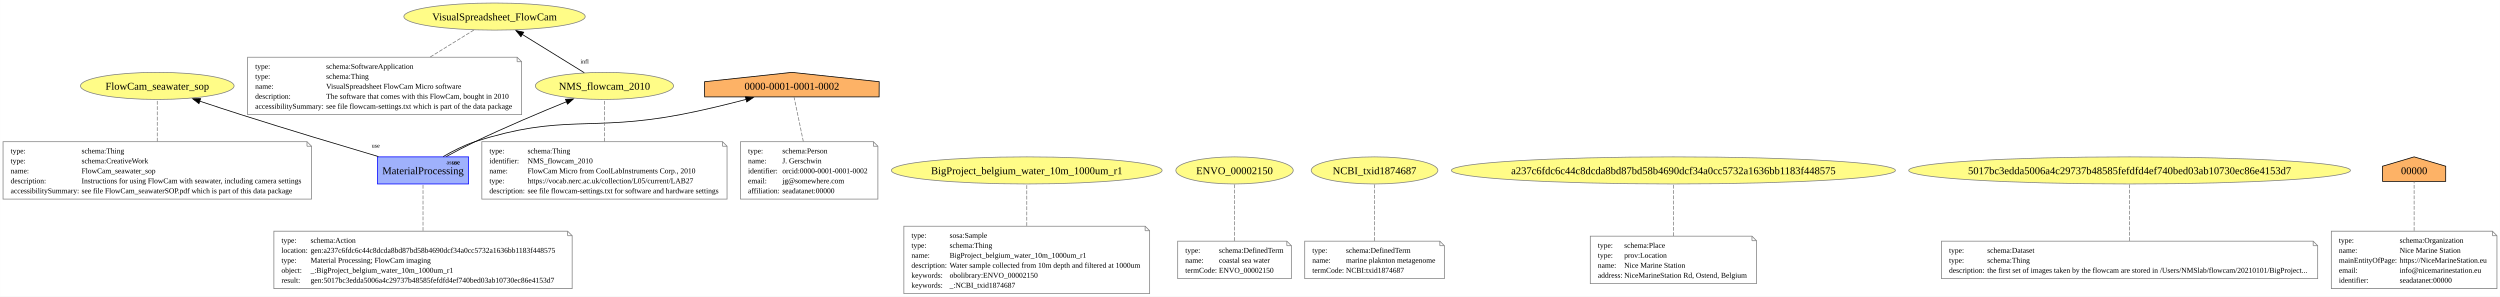
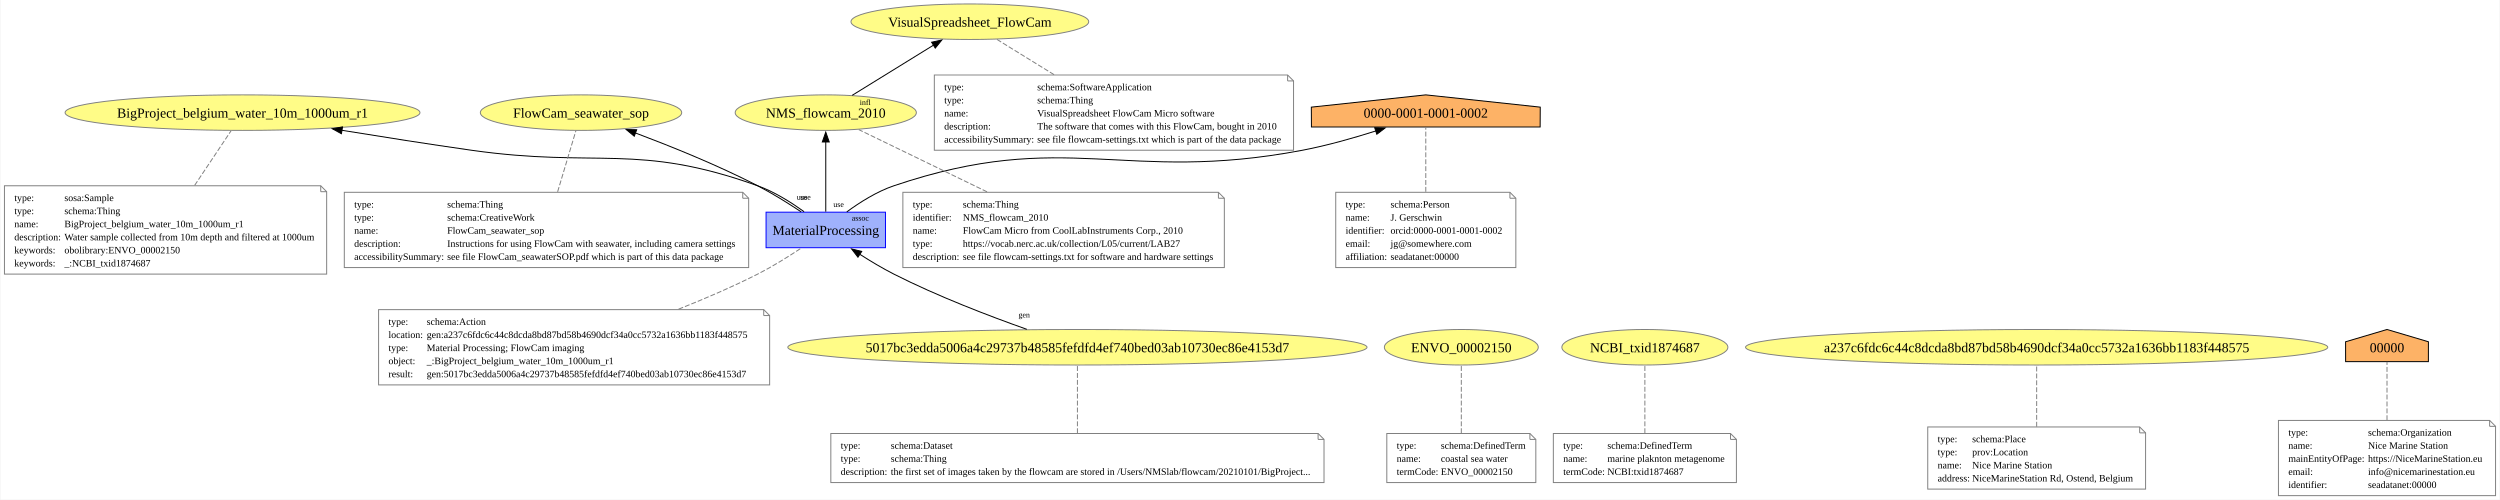
- <svg xmlns="http://www.w3.org/2000/svg" xmlns:xlink="http://www.w3.org/1999/xlink" width="3321pt" height="394pt" viewBox="0.00 0.00 3320.88 394.00">
-   <g id="graph0" class="graph" transform="scale(1 1) rotate(0) translate(4 390)">
-     <polygon fill="white" stroke="none" points="-4,4 -4,-390 3316.88,-390 3316.88,4 -4,4" />
+ <svg xmlns="http://www.w3.org/2000/svg" xmlns:xlink="http://www.w3.org/1999/xlink" width="2532pt" height="506pt" viewBox="0.00 0.00 2532.25 506.25">
+   <g id="graph0" class="graph" transform="scale(1 1) rotate(0) translate(4 502.25)">
+     <polygon fill="white" stroke="none" points="-4,4 -4,-502.25 2528.25,-502.25 2528.25,4 -4,4" />
    <g id="node1" class="node">
      <g id="a_node1">
        <a xlink:href="_MaterialProcessing" xlink:title="MaterialProcessing">
-           <polygon fill="#9fb1fc" stroke="#0000ff" points="618.38,-181.62 497.38,-181.62 497.38,-145.62 618.38,-145.62 618.38,-181.62" />
-           <text text-anchor="middle" x="557.88" y="-158.57" font-family="Times New Roman,serif" font-size="14.00">MaterialProcessing</text>
-         </a>
-       </g>
+           <polygon fill="#9fb1fc" stroke="#0000ff" points="892.75,-287.25 771.75,-287.25 771.75,-251.25 892.75,-251.25 892.75,-287.25" />
+           <text text-anchor="middle" x="832.25" y="-264.2" font-family="Times New Roman,serif" font-size="14.00">MaterialProcessing</text>
+         </a>
+       </g>
+     </g>
+     <g id="node3" class="node">
+       <g id="a_node3">
+         <a xlink:href="_BigProject_belgium_water_10m_1000um_r1" xlink:title="BigProject_belgium_water_10m_1000um_r1">
+           <ellipse fill="#fffc87" stroke="#808080" cx="241.25" cy="-388.12" rx="179.82" ry="18" />
+           <text text-anchor="middle" x="241.25" y="-383.07" font-family="Times New Roman,serif" font-size="14.00">BigProject_belgium_water_10m_1000um_r1</text>
+         </a>
+       </g>
+     </g>
+     <g id="edge16" class="edge">
+       <path fill="none" stroke="black" d="M810.26,-287.75C797.32,-297.1 780.21,-307.92 763.25,-314 640.99,-357.84 601.84,-331.74 473.25,-350 430.15,-356.12 382.67,-363.59 341.95,-370.22" />
+       <polygon fill="black" stroke="black" points="341.45,-366.76 332.15,-371.82 342.58,-373.66 341.45,-366.76" />
+       <text text-anchor="middle" x="811.67" y="-299.96" font-family="Times New Roman,serif" font-size="8.00">use</text>
    </g>
    <g id="node5" class="node">
      <g id="a_node5">
        <a xlink:href="_FlowCam_seawater_sop" xlink:title="FlowCam_seawater_sop">
-           <ellipse fill="#fffc87" stroke="#808080" cx="204.88" cy="-275.88" rx="102.02" ry="18" />
-           <text text-anchor="middle" x="204.88" y="-270.82" font-family="Times New Roman,serif" font-size="14.00">FlowCam_seawater_sop</text>
-         </a>
-       </g>
-     </g>
-     <g id="edge13" class="edge">
-       <path fill="none" stroke="black" d="M498.55,-182.02C449.47,-196.54 377.98,-217.98 315.88,-237.75 298,-243.44 278.57,-249.86 261.05,-255.73" />
-       <polygon fill="black" stroke="black" points="260.21,-252.32 251.85,-258.83 262.44,-258.96 260.21,-252.32" />
-       <text text-anchor="middle" x="495.05" y="-193.88" font-family="Times New Roman,serif" font-size="8.00">use</text>
+           <ellipse fill="#fffc87" stroke="#808080" cx="584.25" cy="-388.12" rx="102.02" ry="18" />
+           <text text-anchor="middle" x="584.25" y="-383.07" font-family="Times New Roman,serif" font-size="14.00">FlowCam_seawater_sop</text>
+         </a>
+       </g>
+     </g>
+     <g id="edge14" class="edge">
+       <path fill="none" stroke="black" d="M807.33,-287.56C794.48,-296.09 778.38,-306.19 763.25,-314 722.97,-334.79 675.38,-353.99 639.4,-367.5" />
+       <polygon fill="black" stroke="black" points="638.2,-364.21 630.05,-370.98 640.64,-370.77 638.2,-364.21" />
+       <text text-anchor="middle" x="808.21" y="-299.81" font-family="Times New Roman,serif" font-size="8.00">use</text>
    </g>
    <g id="node9" class="node">
      <g id="a_node9">
        <a xlink:href="_NMS_flowcam_2010" xlink:title="NMS_flowcam_2010">
-           <ellipse fill="#fffc87" stroke="#808080" cx="798.88" cy="-275.88" rx="91.78" ry="18" />
-           <text text-anchor="middle" x="798.88" y="-270.82" font-family="Times New Roman,serif" font-size="14.00">NMS_flowcam_2010</text>
-         </a>
-       </g>
-     </g>
-     <g id="edge14" class="edge">
-       <path fill="none" stroke="black" d="M588.82,-182.06C600.61,-188.49 614.25,-195.68 626.88,-201.75 667.3,-221.17 714.2,-240.93 748.81,-255.01" />
-       <polygon fill="black" stroke="black" points="747.15,-258.11 757.73,-258.62 749.78,-251.62 747.15,-258.11" />
-       <text text-anchor="middle" x="601.61" y="-171.5" font-family="Times New Roman,serif" font-size="8.00">use</text>
+           <ellipse fill="#fffc87" stroke="#808080" cx="832.25" cy="-388.12" rx="91.78" ry="18" />
+           <text text-anchor="middle" x="832.25" y="-383.07" font-family="Times New Roman,serif" font-size="14.00">NMS_flowcam_2010</text>
+         </a>
+       </g>
+     </g>
+     <g id="edge15" class="edge">
+       <path fill="none" stroke="black" d="M832.25,-287.75C832.25,-306.45 832.25,-336.38 832.25,-358.52" />
+       <polygon fill="black" stroke="black" points="828.75,-358.38 832.25,-368.38 835.75,-358.38 828.75,-358.38" />
+       <text text-anchor="middle" x="845.24" y="-292.52" font-family="Times New Roman,serif" font-size="8.00">use</text>
    </g>
    <g id="node19" class="node">
      <g id="a_node19">
        <a xlink:href="https://orcid.org/0000-0001-0001-0002" xlink:title="0000-0001-0001-0002">
-           <polygon fill="#fdb266" stroke="black" points="1163.86,-281.44 1047.88,-293.88 931.89,-281.44 932,-261.31 1163.75,-261.31 1163.86,-281.44" />
-           <text text-anchor="middle" x="1047.88" y="-270.82" font-family="Times New Roman,serif" font-size="14.00">0000-0001-0001-0002</text>
-         </a>
-       </g>
-     </g>
-     <g id="edge15" class="edge">
-       <path fill="none" stroke="black" d="M584.72,-182.01C597.09,-189.24 612.25,-197.03 626.88,-201.75 743.34,-239.36 779.66,-214.82 899.88,-237.75 928.79,-243.26 960.49,-250.99 987.11,-257.96" />
-       <polygon fill="black" stroke="black" points="986.16,-261.33 996.72,-260.51 987.95,-254.56 986.16,-261.33" />
-       <text text-anchor="middle" x="597.7" y="-171.77" font-family="Times New Roman,serif" font-size="8.00">assoc</text>
+           <polygon fill="#fdb266" stroke="black" points="1556.23,-393.69 1440.25,-406.12 1324.27,-393.69 1324.38,-373.56 1556.12,-373.56 1556.23,-393.69" />
+           <text text-anchor="middle" x="1440.25" y="-383.07" font-family="Times New Roman,serif" font-size="14.00">0000-0001-0001-0002</text>
+         </a>
+       </g>
+     </g>
+     <g id="edge13" class="edge">
+       <path fill="none" stroke="black" d="M853.55,-287.54C866.53,-297.08 883.92,-308.14 901.25,-314 1076.22,-373.13 1133.8,-315.53 1315.25,-350 1340.19,-354.74 1367.27,-362.45 1389.83,-369.62" />
+       <polygon fill="black" stroke="black" points="1388.48,-372.86 1399.07,-372.61 1390.63,-366.2 1388.48,-372.86" />
+       <text text-anchor="middle" x="867.23" y="-278.67" font-family="Times New Roman,serif" font-size="8.00">assoc</text>
    </g>
    <g id="node2" class="node">
-       <polygon fill="none" stroke="gray" points="750,-82.88 359.75,-82.88 359.75,-6.62 756,-6.62 756,-76.88 750,-82.88" />
-       <polyline fill="none" stroke="gray" points="750,-82.88 750,-76.88" />
-       <polyline fill="none" stroke="gray" points="756,-76.88 750,-76.88" />
-       <text text-anchor="start" x="369.75" y="-67.38" font-family="Times New Roman,serif" font-size="10.00">type:</text>
-       <text text-anchor="start" x="408.5" y="-67.38" font-family="Times New Roman,serif" font-size="10.00">schema:Action</text>
-       <text text-anchor="start" x="369.75" y="-54.12" font-family="Times New Roman,serif" font-size="10.00">location:</text>
-       <text text-anchor="start" x="408.5" y="-54.12" font-family="Times New Roman,serif" font-size="10.00">gen:a237c6fdc6c44c8dcda8bd87bd58b4690dcf34a0cc5732a1636bb1183f448575</text>
-       <text text-anchor="start" x="369.75" y="-40.88" font-family="Times New Roman,serif" font-size="10.00">type:</text>
-       <text text-anchor="start" x="408.5" y="-40.88" font-family="Times New Roman,serif" font-size="10.00">Material Processing; FlowCam imaging</text>
-       <text text-anchor="start" x="369.75" y="-27.62" font-family="Times New Roman,serif" font-size="10.00">object:</text>
-       <text text-anchor="start" x="408.5" y="-27.62" font-family="Times New Roman,serif" font-size="10.00">_:BigProject_belgium_water_10m_1000um_r1</text>
-       <text text-anchor="start" x="369.75" y="-14.38" font-family="Times New Roman,serif" font-size="10.00">result:</text>
-       <text text-anchor="start" x="408.5" y="-14.38" font-family="Times New Roman,serif" font-size="10.00">gen:5017bc3edda5006a4c29737b48585fefdfd4ef740bed03ab10730ec86e4153d7</text>
+       <polygon fill="none" stroke="gray" points="769.38,-188.5 379.12,-188.5 379.12,-112.25 775.38,-112.25 775.38,-182.5 769.38,-188.5" />
+       <polyline fill="none" stroke="gray" points="769.38,-188.5 769.38,-182.5" />
+       <polyline fill="none" stroke="gray" points="775.38,-182.5 769.38,-182.5" />
+       <text text-anchor="start" x="389.12" y="-173" font-family="Times New Roman,serif" font-size="10.00">type:</text>
+       <text text-anchor="start" x="427.88" y="-173" font-family="Times New Roman,serif" font-size="10.00">schema:Action</text>
+       <text text-anchor="start" x="389.12" y="-159.75" font-family="Times New Roman,serif" font-size="10.00">location:</text>
+       <text text-anchor="start" x="427.88" y="-159.75" font-family="Times New Roman,serif" font-size="10.00">gen:a237c6fdc6c44c8dcda8bd87bd58b4690dcf34a0cc5732a1636bb1183f448575</text>
+       <text text-anchor="start" x="389.12" y="-146.5" font-family="Times New Roman,serif" font-size="10.00">type:</text>
+       <text text-anchor="start" x="427.88" y="-146.5" font-family="Times New Roman,serif" font-size="10.00">Material Processing; FlowCam imaging</text>
+       <text text-anchor="start" x="389.12" y="-133.25" font-family="Times New Roman,serif" font-size="10.00">object:</text>
+       <text text-anchor="start" x="427.88" y="-133.25" font-family="Times New Roman,serif" font-size="10.00">_:BigProject_belgium_water_10m_1000um_r1</text>
+       <text text-anchor="start" x="389.12" y="-120" font-family="Times New Roman,serif" font-size="10.00">result:</text>
+       <text text-anchor="start" x="427.88" y="-120" font-family="Times New Roman,serif" font-size="10.00">gen:5017bc3edda5006a4c29737b48585fefdfd4ef740bed03ab10730ec86e4153d7</text>
    </g>
    <g id="edge1" class="edge">
-       <path fill="none" stroke="gray" stroke-dasharray="5,2" d="M557.88,-83.37C557.88,-104.19 557.88,-129.07 557.88,-145.32" />
-     </g>
-     <g id="node3" class="node">
-       <g id="a_node3">
-         <a xlink:href="_BigProject_belgium_water_10m_1000um_r1" xlink:title="BigProject_belgium_water_10m_1000um_r1">
-           <ellipse fill="#fffc87" stroke="#808080" cx="1359.88" cy="-163.62" rx="179.82" ry="18" />
-           <text text-anchor="middle" x="1359.88" y="-158.57" font-family="Times New Roman,serif" font-size="14.00">BigProject_belgium_water_10m_1000um_r1</text>
-         </a>
-       </g>
+       <path fill="none" stroke="gray" stroke-dasharray="5,2" d="M683.06,-188.95C709.68,-199.49 737.88,-211.62 763.25,-224.5 778.43,-232.21 794.54,-242.3 807.37,-250.85" />
    </g>
    <g id="node4" class="node">
-       <polygon fill="none" stroke="gray" points="1517.12,-89.5 1196.62,-89.5 1196.62,0 1523.12,0 1523.12,-83.5 1517.12,-89.5" />
-       <polyline fill="none" stroke="gray" points="1517.12,-89.5 1517.12,-83.5" />
-       <polyline fill="none" stroke="gray" points="1523.12,-83.5 1517.12,-83.5" />
-       <text text-anchor="start" x="1206.62" y="-74" font-family="Times New Roman,serif" font-size="10.00">type:</text>
-       <text text-anchor="start" x="1257.38" y="-74" font-family="Times New Roman,serif" font-size="10.00">sosa:Sample</text>
-       <text text-anchor="start" x="1206.62" y="-60.75" font-family="Times New Roman,serif" font-size="10.00">type:</text>
-       <text text-anchor="start" x="1257.38" y="-60.75" font-family="Times New Roman,serif" font-size="10.00">schema:Thing</text>
-       <text text-anchor="start" x="1206.62" y="-47.5" font-family="Times New Roman,serif" font-size="10.00">name:</text>
-       <text text-anchor="start" x="1257.38" y="-47.5" font-family="Times New Roman,serif" font-size="10.00">BigProject_belgium_water_10m_1000um_r1</text>
-       <text text-anchor="start" x="1206.62" y="-34.25" font-family="Times New Roman,serif" font-size="10.00">description:</text>
-       <text text-anchor="start" x="1257.38" y="-34.25" font-family="Times New Roman,serif" font-size="10.00">Water sample collected from 10m depth and filtered at 1000um</text>
-       <text text-anchor="start" x="1206.62" y="-21" font-family="Times New Roman,serif" font-size="10.00">keywords:</text>
-       <text text-anchor="start" x="1257.38" y="-21" font-family="Times New Roman,serif" font-size="10.00">obolibrary:ENVO_00002150</text>
-       <text text-anchor="start" x="1206.62" y="-7.75" font-family="Times New Roman,serif" font-size="10.00">keywords:</text>
-       <text text-anchor="start" x="1257.38" y="-7.75" font-family="Times New Roman,serif" font-size="10.00">_:NCBI_txid1874687</text>
+       <polygon fill="none" stroke="gray" points="320.5,-314 0,-314 0,-224.5 326.5,-224.5 326.5,-308 320.5,-314" />
+       <polyline fill="none" stroke="gray" points="320.5,-314 320.5,-308" />
+       <polyline fill="none" stroke="gray" points="326.5,-308 320.5,-308" />
+       <text text-anchor="start" x="10" y="-298.5" font-family="Times New Roman,serif" font-size="10.00">type:</text>
+       <text text-anchor="start" x="60.75" y="-298.5" font-family="Times New Roman,serif" font-size="10.00">sosa:Sample</text>
+       <text text-anchor="start" x="10" y="-285.25" font-family="Times New Roman,serif" font-size="10.00">type:</text>
+       <text text-anchor="start" x="60.75" y="-285.25" font-family="Times New Roman,serif" font-size="10.00">schema:Thing</text>
+       <text text-anchor="start" x="10" y="-272" font-family="Times New Roman,serif" font-size="10.00">name:</text>
+       <text text-anchor="start" x="60.75" y="-272" font-family="Times New Roman,serif" font-size="10.00">BigProject_belgium_water_10m_1000um_r1</text>
+       <text text-anchor="start" x="10" y="-258.75" font-family="Times New Roman,serif" font-size="10.00">description:</text>
+       <text text-anchor="start" x="60.75" y="-258.75" font-family="Times New Roman,serif" font-size="10.00">Water sample collected from 10m depth and filtered at 1000um</text>
+       <text text-anchor="start" x="10" y="-245.5" font-family="Times New Roman,serif" font-size="10.00">keywords:</text>
+       <text text-anchor="start" x="60.75" y="-245.5" font-family="Times New Roman,serif" font-size="10.00">obolibrary:ENVO_00002150</text>
+       <text text-anchor="start" x="10" y="-232.25" font-family="Times New Roman,serif" font-size="10.00">keywords:</text>
+       <text text-anchor="start" x="60.75" y="-232.25" font-family="Times New Roman,serif" font-size="10.00">_:NCBI_txid1874687</text>
    </g>
    <g id="edge2" class="edge">
-       <path fill="none" stroke="gray" stroke-dasharray="5,2" d="M1359.88,-89.94C1359.88,-109.2 1359.88,-130.66 1359.88,-145.24" />
+       <path fill="none" stroke="gray" stroke-dasharray="5,2" d="M192.74,-314.44C205.59,-333.7 219.92,-355.16 229.65,-369.74" />
    </g>
    <g id="node6" class="node">
-       <polygon fill="none" stroke="gray" points="403.75,-201.75 0,-201.75 0,-125.5 409.75,-125.5 409.75,-195.75 403.75,-201.75" />
-       <polyline fill="none" stroke="gray" points="403.75,-201.75 403.75,-195.75" />
-       <polyline fill="none" stroke="gray" points="409.75,-195.75 403.75,-195.75" />
-       <text text-anchor="start" x="10" y="-186.25" font-family="Times New Roman,serif" font-size="10.00">type:</text>
-       <text text-anchor="start" x="104.25" y="-186.25" font-family="Times New Roman,serif" font-size="10.00">schema:Thing</text>
-       <text text-anchor="start" x="10" y="-173" font-family="Times New Roman,serif" font-size="10.00">type:</text>
-       <text text-anchor="start" x="104.25" y="-173" font-family="Times New Roman,serif" font-size="10.00">schema:CreativeWork</text>
-       <text text-anchor="start" x="10" y="-159.75" font-family="Times New Roman,serif" font-size="10.00">name:</text>
-       <text text-anchor="start" x="104.25" y="-159.75" font-family="Times New Roman,serif" font-size="10.00">FlowCam_seawater_sop</text>
-       <text text-anchor="start" x="10" y="-146.5" font-family="Times New Roman,serif" font-size="10.00">description:</text>
-       <text text-anchor="start" x="104.25" y="-146.5" font-family="Times New Roman,serif" font-size="10.00">Instructions for using FlowCam with seawater, including camera settings</text>
-       <text text-anchor="start" x="10" y="-133.25" font-family="Times New Roman,serif" font-size="10.00">accessibilitySummary:</text>
-       <text text-anchor="start" x="104.25" y="-133.25" font-family="Times New Roman,serif" font-size="10.00">see file FlowCam_seawaterSOP.pdf which is part of this data package</text>
+       <polygon fill="none" stroke="gray" points="748.12,-307.38 344.38,-307.38 344.38,-231.12 754.12,-231.12 754.12,-301.38 748.12,-307.38" />
+       <polyline fill="none" stroke="gray" points="748.12,-307.38 748.12,-301.38" />
+       <polyline fill="none" stroke="gray" points="754.12,-301.38 748.12,-301.38" />
+       <text text-anchor="start" x="354.38" y="-291.88" font-family="Times New Roman,serif" font-size="10.00">type:</text>
+       <text text-anchor="start" x="448.62" y="-291.88" font-family="Times New Roman,serif" font-size="10.00">schema:Thing</text>
+       <text text-anchor="start" x="354.38" y="-278.62" font-family="Times New Roman,serif" font-size="10.00">type:</text>
+       <text text-anchor="start" x="448.62" y="-278.62" font-family="Times New Roman,serif" font-size="10.00">schema:CreativeWork</text>
+       <text text-anchor="start" x="354.38" y="-265.38" font-family="Times New Roman,serif" font-size="10.00">name:</text>
+       <text text-anchor="start" x="448.62" y="-265.38" font-family="Times New Roman,serif" font-size="10.00">FlowCam_seawater_sop</text>
+       <text text-anchor="start" x="354.38" y="-252.12" font-family="Times New Roman,serif" font-size="10.00">description:</text>
+       <text text-anchor="start" x="448.62" y="-252.12" font-family="Times New Roman,serif" font-size="10.00">Instructions for using FlowCam with seawater, including camera settings</text>
+       <text text-anchor="start" x="354.38" y="-238.88" font-family="Times New Roman,serif" font-size="10.00">accessibilitySummary:</text>
+       <text text-anchor="start" x="448.62" y="-238.88" font-family="Times New Roman,serif" font-size="10.00">see file FlowCam_seawaterSOP.pdf which is part of this data package</text>
    </g>
    <g id="edge3" class="edge">
-       <path fill="none" stroke="gray" stroke-dasharray="5,2" d="M204.88,-201.95C204.88,-220.82 204.88,-242.8 204.88,-257.66" />
+       <path fill="none" stroke="gray" stroke-dasharray="5,2" d="M560.52,-307.87C566.75,-328.69 574.2,-353.57 579.07,-369.82" />
    </g>
    <g id="node7" class="node">
      <g id="a_node7">
        <a xlink:href="_VisualSpreadsheet_FlowCam" xlink:title="VisualSpreadsheet_FlowCam">
-           <ellipse fill="#fffc87" stroke="#808080" cx="652.88" cy="-368" rx="120.45" ry="18" />
-           <text text-anchor="middle" x="652.88" y="-362.95" font-family="Times New Roman,serif" font-size="14.00">VisualSpreadsheet_FlowCam</text>
+           <ellipse fill="#fffc87" stroke="#808080" cx="978.25" cy="-480.25" rx="120.45" ry="18" />
+           <text text-anchor="middle" x="978.25" y="-475.2" font-family="Times New Roman,serif" font-size="14.00">VisualSpreadsheet_FlowCam</text>
        </a>
      </g>
    </g>
    <g id="node8" class="node">
-       <polygon fill="none" stroke="gray" points="682.88,-314 324.88,-314 324.88,-237.75 688.88,-237.75 688.88,-308 682.88,-314" />
-       <polyline fill="none" stroke="gray" points="682.88,-314 682.88,-308" />
-       <polyline fill="none" stroke="gray" points="688.88,-308 682.88,-308" />
-       <text text-anchor="start" x="334.88" y="-298.5" font-family="Times New Roman,serif" font-size="10.00">type:</text>
-       <text text-anchor="start" x="429.12" y="-298.5" font-family="Times New Roman,serif" font-size="10.00">schema:SoftwareApplication</text>
-       <text text-anchor="start" x="334.88" y="-285.25" font-family="Times New Roman,serif" font-size="10.00">type:</text>
-       <text text-anchor="start" x="429.12" y="-285.25" font-family="Times New Roman,serif" font-size="10.00">schema:Thing</text>
-       <text text-anchor="start" x="334.88" y="-272" font-family="Times New Roman,serif" font-size="10.00">name:</text>
-       <text text-anchor="start" x="429.12" y="-272" font-family="Times New Roman,serif" font-size="10.00">VisualSpreadsheet FlowCam Micro software</text>
-       <text text-anchor="start" x="334.88" y="-258.75" font-family="Times New Roman,serif" font-size="10.00">description:</text>
-       <text text-anchor="start" x="429.12" y="-258.75" font-family="Times New Roman,serif" font-size="10.00">The software that comes with this FlowCam, bought in 2010</text>
-       <text text-anchor="start" x="334.88" y="-245.5" font-family="Times New Roman,serif" font-size="10.00">accessibilitySummary:</text>
-       <text text-anchor="start" x="429.12" y="-245.5" font-family="Times New Roman,serif" font-size="10.00">see file flowcam-settings.txt which is part of the data package</text>
+       <polygon fill="none" stroke="gray" points="1300.25,-426.25 942.25,-426.25 942.25,-350 1306.25,-350 1306.25,-420.25 1300.25,-426.25" />
+       <polyline fill="none" stroke="gray" points="1300.25,-426.25 1300.25,-420.25" />
+       <polyline fill="none" stroke="gray" points="1306.25,-420.25 1300.25,-420.25" />
+       <text text-anchor="start" x="952.25" y="-410.75" font-family="Times New Roman,serif" font-size="10.00">type:</text>
+       <text text-anchor="start" x="1046.5" y="-410.75" font-family="Times New Roman,serif" font-size="10.00">schema:SoftwareApplication</text>
+       <text text-anchor="start" x="952.25" y="-397.5" font-family="Times New Roman,serif" font-size="10.00">type:</text>
+       <text text-anchor="start" x="1046.5" y="-397.5" font-family="Times New Roman,serif" font-size="10.00">schema:Thing</text>
+       <text text-anchor="start" x="952.25" y="-384.25" font-family="Times New Roman,serif" font-size="10.00">name:</text>
+       <text text-anchor="start" x="1046.5" y="-384.25" font-family="Times New Roman,serif" font-size="10.00">VisualSpreadsheet FlowCam Micro software</text>
+       <text text-anchor="start" x="952.25" y="-371" font-family="Times New Roman,serif" font-size="10.00">description:</text>
+       <text text-anchor="start" x="1046.5" y="-371" font-family="Times New Roman,serif" font-size="10.00">The software that comes with this FlowCam, bought in 2010</text>
+       <text text-anchor="start" x="952.25" y="-357.75" font-family="Times New Roman,serif" font-size="10.00">accessibilitySummary:</text>
+       <text text-anchor="start" x="1046.5" y="-357.75" font-family="Times New Roman,serif" font-size="10.00">see file flowcam-settings.txt which is part of the data package</text>
    </g>
    <g id="edge4" class="edge">
-       <path fill="none" stroke="gray" stroke-dasharray="5,2" d="M567.52,-314.31C587.74,-326.79 609.25,-340.07 625.62,-350.18" />
+       <path fill="none" stroke="gray" stroke-dasharray="5,2" d="M1063.6,-426.56C1043.39,-439.04 1021.87,-452.32 1005.5,-462.43" />
    </g>
    <g id="edge12" class="edge">
-       <path fill="none" stroke="black" d="M772.1,-293.41C748.99,-307.67 715.38,-328.42 689.73,-344.25" />
-       <polygon fill="black" stroke="black" points="687.94,-341.24 681.27,-349.47 691.61,-347.2 687.94,-341.24" />
-       <text text-anchor="middle" x="772.54" y="-305.67" font-family="Times New Roman,serif" font-size="8.00">infl</text>
+       <path fill="none" stroke="black" d="M859.03,-405.66C882.14,-419.92 915.75,-440.67 941.4,-456.5" />
+       <polygon fill="black" stroke="black" points="939.51,-459.45 949.86,-461.72 943.19,-453.49 939.51,-459.45" />
+       <text text-anchor="middle" x="872.23" y="-395.82" font-family="Times New Roman,serif" font-size="8.00">infl</text>
    </g>
    <g id="node10" class="node">
-       <polygon fill="none" stroke="gray" points="955.75,-201.75 636,-201.75 636,-125.5 961.75,-125.5 961.75,-195.75 955.75,-201.75" />
-       <polyline fill="none" stroke="gray" points="955.75,-201.75 955.75,-195.75" />
-       <polyline fill="none" stroke="gray" points="961.75,-195.75 955.75,-195.75" />
-       <text text-anchor="start" x="646" y="-186.25" font-family="Times New Roman,serif" font-size="10.00">type:</text>
-       <text text-anchor="start" x="696.75" y="-186.25" font-family="Times New Roman,serif" font-size="10.00">schema:Thing</text>
-       <text text-anchor="start" x="646" y="-173" font-family="Times New Roman,serif" font-size="10.00">identifier:</text>
-       <text text-anchor="start" x="696.75" y="-173" font-family="Times New Roman,serif" font-size="10.00">NMS_flowcam_2010</text>
-       <text text-anchor="start" x="646" y="-159.75" font-family="Times New Roman,serif" font-size="10.00">name:</text>
-       <text text-anchor="start" x="696.75" y="-159.75" font-family="Times New Roman,serif" font-size="10.00">FlowCam Micro from CoolLabInstruments Corp., 2010</text>
-       <text text-anchor="start" x="646" y="-146.5" font-family="Times New Roman,serif" font-size="10.00">type:</text>
-       <text text-anchor="start" x="696.75" y="-146.5" font-family="Times New Roman,serif" font-size="10.00">https://vocab.nerc.ac.uk/collection/L05/current/LAB27</text>
-       <text text-anchor="start" x="646" y="-133.25" font-family="Times New Roman,serif" font-size="10.00">description:</text>
-       <text text-anchor="start" x="696.75" y="-133.25" font-family="Times New Roman,serif" font-size="10.00">see file flowcam-settings.txt for software and hardware settings</text>
+       <polygon fill="none" stroke="gray" points="1230.12,-307.38 910.38,-307.38 910.38,-231.12 1236.12,-231.12 1236.12,-301.38 1230.12,-307.38" />
+       <polyline fill="none" stroke="gray" points="1230.12,-307.38 1230.12,-301.38" />
+       <polyline fill="none" stroke="gray" points="1236.12,-301.38 1230.12,-301.38" />
+       <text text-anchor="start" x="920.38" y="-291.88" font-family="Times New Roman,serif" font-size="10.00">type:</text>
+       <text text-anchor="start" x="971.12" y="-291.88" font-family="Times New Roman,serif" font-size="10.00">schema:Thing</text>
+       <text text-anchor="start" x="920.38" y="-278.62" font-family="Times New Roman,serif" font-size="10.00">identifier:</text>
+       <text text-anchor="start" x="971.12" y="-278.62" font-family="Times New Roman,serif" font-size="10.00">NMS_flowcam_2010</text>
+       <text text-anchor="start" x="920.38" y="-265.38" font-family="Times New Roman,serif" font-size="10.00">name:</text>
+       <text text-anchor="start" x="971.12" y="-265.38" font-family="Times New Roman,serif" font-size="10.00">FlowCam Micro from CoolLabInstruments Corp., 2010</text>
+       <text text-anchor="start" x="920.38" y="-252.12" font-family="Times New Roman,serif" font-size="10.00">type:</text>
+       <text text-anchor="start" x="971.12" y="-252.12" font-family="Times New Roman,serif" font-size="10.00">https://vocab.nerc.ac.uk/collection/L05/current/LAB27</text>
+       <text text-anchor="start" x="920.38" y="-238.88" font-family="Times New Roman,serif" font-size="10.00">description:</text>
+       <text text-anchor="start" x="971.12" y="-238.88" font-family="Times New Roman,serif" font-size="10.00">see file flowcam-settings.txt for software and hardware settings</text>
    </g>
    <g id="edge5" class="edge">
-       <path fill="none" stroke="gray" stroke-dasharray="5,2" d="M798.88,-201.95C798.88,-220.82 798.88,-242.8 798.88,-257.66" />
+       <path fill="none" stroke="gray" stroke-dasharray="5,2" d="M995.67,-307.87C951.77,-329.16 899.14,-354.69 865.69,-370.91" />
    </g>
    <g id="node11" class="node">
      <g id="a_node11">
        <a xlink:href="http://purl.obolibrary.org/obo/ENVO_00002150" xlink:title="ENVO_00002150">
-           <ellipse fill="#fffc87" stroke="#808080" cx="1635.88" cy="-163.62" rx="77.97" ry="18" />
-           <text text-anchor="middle" x="1635.88" y="-158.57" font-family="Times New Roman,serif" font-size="14.00">ENVO_00002150</text>
+           <ellipse fill="#fffc87" stroke="#808080" cx="1476.25" cy="-150.38" rx="77.97" ry="18" />
+           <text text-anchor="middle" x="1476.25" y="-145.32" font-family="Times New Roman,serif" font-size="14.00">ENVO_00002150</text>
        </a>
      </g>
    </g>
    <g id="node12" class="node">
-       <polygon fill="none" stroke="gray" points="1705.38,-69.62 1560.38,-69.62 1560.38,-19.88 1711.38,-19.88 1711.38,-63.62 1705.38,-69.62" />
-       <polyline fill="none" stroke="gray" points="1705.38,-69.62 1705.38,-63.62" />
-       <polyline fill="none" stroke="gray" points="1711.38,-63.62 1705.38,-63.62" />
-       <text text-anchor="start" x="1570.38" y="-54.12" font-family="Times New Roman,serif" font-size="10.00">type:</text>
-       <text text-anchor="start" x="1615.12" y="-54.12" font-family="Times New Roman,serif" font-size="10.00">schema:DefinedTerm</text>
-       <text text-anchor="start" x="1570.38" y="-40.88" font-family="Times New Roman,serif" font-size="10.00">name:</text>
-       <text text-anchor="start" x="1615.12" y="-40.88" font-family="Times New Roman,serif" font-size="10.00">coastal sea water</text>
-       <text text-anchor="start" x="1570.38" y="-27.62" font-family="Times New Roman,serif" font-size="10.00">termCode:</text>
-       <text text-anchor="start" x="1615.12" y="-27.62" font-family="Times New Roman,serif" font-size="10.00">ENVO_00002150</text>
+       <polygon fill="none" stroke="gray" points="1545.75,-63 1400.75,-63 1400.75,-13.25 1551.75,-13.25 1551.75,-57 1545.75,-63" />
+       <polyline fill="none" stroke="gray" points="1545.75,-63 1545.75,-57" />
+       <polyline fill="none" stroke="gray" points="1551.75,-57 1545.75,-57" />
+       <text text-anchor="start" x="1410.75" y="-47.5" font-family="Times New Roman,serif" font-size="10.00">type:</text>
+       <text text-anchor="start" x="1455.5" y="-47.5" font-family="Times New Roman,serif" font-size="10.00">schema:DefinedTerm</text>
+       <text text-anchor="start" x="1410.75" y="-34.25" font-family="Times New Roman,serif" font-size="10.00">name:</text>
+       <text text-anchor="start" x="1455.5" y="-34.25" font-family="Times New Roman,serif" font-size="10.00">coastal sea water</text>
+       <text text-anchor="start" x="1410.75" y="-21" font-family="Times New Roman,serif" font-size="10.00">termCode:</text>
+       <text text-anchor="start" x="1455.5" y="-21" font-family="Times New Roman,serif" font-size="10.00">ENVO_00002150</text>
    </g>
    <g id="edge6" class="edge">
-       <path fill="none" stroke="gray" stroke-dasharray="5,2" d="M1635.88,-69.97C1635.88,-92.43 1635.88,-125.32 1635.88,-145.27" />
+       <path fill="none" stroke="gray" stroke-dasharray="5,2" d="M1476.25,-63.32C1476.25,-84.11 1476.25,-113.58 1476.25,-132.08" />
    </g>
    <g id="node13" class="node">
      <g id="a_node13">
        <a xlink:href="_NCBI_txid1874687" xlink:title="NCBI_txid1874687">
-           <ellipse fill="#fffc87" stroke="#808080" cx="1821.88" cy="-163.62" rx="84.11" ry="18" />
-           <text text-anchor="middle" x="1821.88" y="-158.57" font-family="Times New Roman,serif" font-size="14.00">NCBI_txid1874687</text>
+           <ellipse fill="#fffc87" stroke="#808080" cx="1662.25" cy="-150.38" rx="84.11" ry="18" />
+           <text text-anchor="middle" x="1662.25" y="-145.32" font-family="Times New Roman,serif" font-size="14.00">NCBI_txid1874687</text>
        </a>
      </g>
    </g>
    <g id="node14" class="node">
-       <polygon fill="none" stroke="gray" points="1908.62,-69.62 1729.12,-69.62 1729.12,-19.88 1914.62,-19.88 1914.62,-63.62 1908.62,-69.62" />
-       <polyline fill="none" stroke="gray" points="1908.62,-69.62 1908.62,-63.62" />
-       <polyline fill="none" stroke="gray" points="1914.62,-63.62 1908.62,-63.62" />
-       <text text-anchor="start" x="1739.12" y="-54.12" font-family="Times New Roman,serif" font-size="10.00">type:</text>
-       <text text-anchor="start" x="1783.88" y="-54.12" font-family="Times New Roman,serif" font-size="10.00">schema:DefinedTerm</text>
-       <text text-anchor="start" x="1739.12" y="-40.88" font-family="Times New Roman,serif" font-size="10.00">name:</text>
-       <text text-anchor="start" x="1783.88" y="-40.88" font-family="Times New Roman,serif" font-size="10.00">marine plaknton metagenome</text>
-       <text text-anchor="start" x="1739.12" y="-27.62" font-family="Times New Roman,serif" font-size="10.00">termCode:</text>
-       <text text-anchor="start" x="1783.88" y="-27.62" font-family="Times New Roman,serif" font-size="10.00">NCBI:txid1874687</text>
+       <polygon fill="none" stroke="gray" points="1749,-63 1569.5,-63 1569.5,-13.25 1755,-13.25 1755,-57 1749,-63" />
+       <polyline fill="none" stroke="gray" points="1749,-63 1749,-57" />
+       <polyline fill="none" stroke="gray" points="1755,-57 1749,-57" />
+       <text text-anchor="start" x="1579.5" y="-47.5" font-family="Times New Roman,serif" font-size="10.00">type:</text>
+       <text text-anchor="start" x="1624.25" y="-47.5" font-family="Times New Roman,serif" font-size="10.00">schema:DefinedTerm</text>
+       <text text-anchor="start" x="1579.5" y="-34.25" font-family="Times New Roman,serif" font-size="10.00">name:</text>
+       <text text-anchor="start" x="1624.25" y="-34.25" font-family="Times New Roman,serif" font-size="10.00">marine plaknton metagenome</text>
+       <text text-anchor="start" x="1579.5" y="-21" font-family="Times New Roman,serif" font-size="10.00">termCode:</text>
+       <text text-anchor="start" x="1624.25" y="-21" font-family="Times New Roman,serif" font-size="10.00">NCBI:txid1874687</text>
    </g>
    <g id="edge7" class="edge">
-       <path fill="none" stroke="gray" stroke-dasharray="5,2" d="M1821.88,-69.97C1821.88,-92.43 1821.88,-125.32 1821.88,-145.27" />
+       <path fill="none" stroke="gray" stroke-dasharray="5,2" d="M1662.25,-63.32C1662.25,-84.11 1662.25,-113.58 1662.25,-132.08" />
    </g>
    <g id="node15" class="node">
      <g id="a_node15">
-         <a xlink:href="gena237c6fdc6c44c8dcda8bd87bd58b4690dcf34a0cc5732a1636bb1183f448575" xlink:title="a237c6fdc6c44c8dcda8bd87bd58b4690dcf34a0cc5732a1636bb1183f448575">
-           <ellipse fill="#fffc87" stroke="#808080" cx="2218.88" cy="-163.62" rx="294.97" ry="18" />
-           <text text-anchor="middle" x="2218.88" y="-158.57" font-family="Times New Roman,serif" font-size="14.00">a237c6fdc6c44c8dcda8bd87bd58b4690dcf34a0cc5732a1636bb1183f448575</text>
-         </a>
-       </g>
+         <a xlink:href="gen5017bc3edda5006a4c29737b48585fefdfd4ef740bed03ab10730ec86e4153d7" xlink:title="5017bc3edda5006a4c29737b48585fefdfd4ef740bed03ab10730ec86e4153d7">
+           <ellipse fill="#fffc87" stroke="#808080" cx="1087.25" cy="-150.38" rx="293.44" ry="18" />
+           <text text-anchor="middle" x="1087.25" y="-145.32" font-family="Times New Roman,serif" font-size="14.00">5017bc3edda5006a4c29737b48585fefdfd4ef740bed03ab10730ec86e4153d7</text>
+         </a>
+       </g>
+     </g>
+     <g id="edge17" class="edge">
+       <path fill="none" stroke="black" d="M1035.98,-168.55C997.97,-181.99 945.34,-202.11 901.25,-224.5 889.63,-230.4 877.46,-237.7 866.64,-244.64" />
+       <polygon fill="black" stroke="black" points="864.85,-241.62 858.4,-250.02 868.68,-247.48 864.85,-241.62" />
+       <text text-anchor="middle" x="1033.3" y="-180.58" font-family="Times New Roman,serif" font-size="8.00">gen</text>
    </g>
    <g id="node16" class="node">
-       <polygon fill="none" stroke="gray" points="2323.25,-76.25 2108.5,-76.25 2108.5,-13.25 2329.25,-13.25 2329.25,-70.25 2323.25,-76.25" />
-       <polyline fill="none" stroke="gray" points="2323.25,-76.25 2323.25,-70.25" />
-       <polyline fill="none" stroke="gray" points="2329.25,-70.25 2323.25,-70.25" />
-       <text text-anchor="start" x="2118.5" y="-60.75" font-family="Times New Roman,serif" font-size="10.00">type:</text>
-       <text text-anchor="start" x="2153.5" y="-60.75" font-family="Times New Roman,serif" font-size="10.00">schema:Place</text>
-       <text text-anchor="start" x="2118.5" y="-47.5" font-family="Times New Roman,serif" font-size="10.00">type:</text>
-       <text text-anchor="start" x="2153.5" y="-47.5" font-family="Times New Roman,serif" font-size="10.00">prov:Location</text>
-       <text text-anchor="start" x="2118.5" y="-34.25" font-family="Times New Roman,serif" font-size="10.00">name:</text>
-       <text text-anchor="start" x="2153.5" y="-34.25" font-family="Times New Roman,serif" font-size="10.00">Nice Marine Station</text>
-       <text text-anchor="start" x="2118.5" y="-21" font-family="Times New Roman,serif" font-size="10.00">address:</text>
-       <text text-anchor="start" x="2153.5" y="-21" font-family="Times New Roman,serif" font-size="10.00">NiceMarineStation Rd, Ostend, Belgium</text>
+       <polygon fill="none" stroke="gray" points="1331.12,-63 837.38,-63 837.38,-13.25 1337.12,-13.25 1337.12,-57 1331.12,-63" />
+       <polyline fill="none" stroke="gray" points="1331.12,-63 1331.12,-57" />
+       <polyline fill="none" stroke="gray" points="1337.12,-57 1331.12,-57" />
+       <text text-anchor="start" x="847.38" y="-47.5" font-family="Times New Roman,serif" font-size="10.00">type:</text>
+       <text text-anchor="start" x="898.12" y="-47.5" font-family="Times New Roman,serif" font-size="10.00">schema:Dataset</text>
+       <text text-anchor="start" x="847.38" y="-34.25" font-family="Times New Roman,serif" font-size="10.00">type:</text>
+       <text text-anchor="start" x="898.12" y="-34.25" font-family="Times New Roman,serif" font-size="10.00">schema:Thing</text>
+       <text text-anchor="start" x="847.38" y="-21" font-family="Times New Roman,serif" font-size="10.00">description:</text>
+       <text text-anchor="start" x="898.12" y="-21" font-family="Times New Roman,serif" font-size="10.00">the first set of images taken by the flowcam are stored in /Users/NMSlab/flowcam/20210101/BigProject...</text>
    </g>
    <g id="edge8" class="edge">
-       <path fill="none" stroke="gray" stroke-dasharray="5,2" d="M2218.88,-76.46C2218.88,-98.37 2218.88,-127.06 2218.88,-145.17" />
+       <path fill="none" stroke="gray" stroke-dasharray="5,2" d="M1087.25,-63.32C1087.25,-84.11 1087.25,-113.58 1087.25,-132.08" />
    </g>
    <g id="node17" class="node">
      <g id="a_node17">
-         <a xlink:href="gen5017bc3edda5006a4c29737b48585fefdfd4ef740bed03ab10730ec86e4153d7" xlink:title="5017bc3edda5006a4c29737b48585fefdfd4ef740bed03ab10730ec86e4153d7">
-           <ellipse fill="#fffc87" stroke="#808080" cx="2824.88" cy="-163.62" rx="293.44" ry="18" />
-           <text text-anchor="middle" x="2824.88" y="-158.57" font-family="Times New Roman,serif" font-size="14.00">5017bc3edda5006a4c29737b48585fefdfd4ef740bed03ab10730ec86e4153d7</text>
+         <a xlink:href="gena237c6fdc6c44c8dcda8bd87bd58b4690dcf34a0cc5732a1636bb1183f448575" xlink:title="a237c6fdc6c44c8dcda8bd87bd58b4690dcf34a0cc5732a1636bb1183f448575">
+           <ellipse fill="#fffc87" stroke="#808080" cx="2059.25" cy="-150.38" rx="294.97" ry="18" />
+           <text text-anchor="middle" x="2059.25" y="-145.32" font-family="Times New Roman,serif" font-size="14.00">a237c6fdc6c44c8dcda8bd87bd58b4690dcf34a0cc5732a1636bb1183f448575</text>
        </a>
      </g>
    </g>
    <g id="node18" class="node">
-       <polygon fill="none" stroke="gray" points="3068.75,-69.62 2575,-69.62 2575,-19.88 3074.75,-19.88 3074.75,-63.62 3068.75,-69.62" />
-       <polyline fill="none" stroke="gray" points="3068.75,-69.62 3068.75,-63.62" />
-       <polyline fill="none" stroke="gray" points="3074.75,-63.62 3068.75,-63.62" />
-       <text text-anchor="start" x="2585" y="-54.12" font-family="Times New Roman,serif" font-size="10.00">type:</text>
-       <text text-anchor="start" x="2635.75" y="-54.12" font-family="Times New Roman,serif" font-size="10.00">schema:Dataset</text>
-       <text text-anchor="start" x="2585" y="-40.88" font-family="Times New Roman,serif" font-size="10.00">type:</text>
-       <text text-anchor="start" x="2635.75" y="-40.88" font-family="Times New Roman,serif" font-size="10.00">schema:Thing</text>
-       <text text-anchor="start" x="2585" y="-27.62" font-family="Times New Roman,serif" font-size="10.00">description:</text>
-       <text text-anchor="start" x="2635.75" y="-27.62" font-family="Times New Roman,serif" font-size="10.00">the first set of images taken by the flowcam are stored in /Users/NMSlab/flowcam/20210101/BigProject...</text>
+       <polygon fill="none" stroke="gray" points="2163.62,-69.62 1948.88,-69.62 1948.88,-6.62 2169.62,-6.62 2169.62,-63.62 2163.62,-69.62" />
+       <polyline fill="none" stroke="gray" points="2163.62,-69.62 2163.62,-63.62" />
+       <polyline fill="none" stroke="gray" points="2169.62,-63.62 2163.62,-63.62" />
+       <text text-anchor="start" x="1958.88" y="-54.12" font-family="Times New Roman,serif" font-size="10.00">type:</text>
+       <text text-anchor="start" x="1993.88" y="-54.12" font-family="Times New Roman,serif" font-size="10.00">schema:Place</text>
+       <text text-anchor="start" x="1958.88" y="-40.88" font-family="Times New Roman,serif" font-size="10.00">type:</text>
+       <text text-anchor="start" x="1993.88" y="-40.88" font-family="Times New Roman,serif" font-size="10.00">prov:Location</text>
+       <text text-anchor="start" x="1958.88" y="-27.62" font-family="Times New Roman,serif" font-size="10.00">name:</text>
+       <text text-anchor="start" x="1993.88" y="-27.62" font-family="Times New Roman,serif" font-size="10.00">Nice Marine Station</text>
+       <text text-anchor="start" x="1958.88" y="-14.38" font-family="Times New Roman,serif" font-size="10.00">address:</text>
+       <text text-anchor="start" x="1993.88" y="-14.38" font-family="Times New Roman,serif" font-size="10.00">NiceMarineStation Rd, Ostend, Belgium</text>
    </g>
    <g id="edge9" class="edge">
-       <path fill="none" stroke="gray" stroke-dasharray="5,2" d="M2824.88,-69.97C2824.88,-92.43 2824.88,-125.32 2824.88,-145.27" />
+       <path fill="none" stroke="gray" stroke-dasharray="5,2" d="M2059.25,-69.84C2059.25,-89.97 2059.25,-115.55 2059.25,-132.18" />
    </g>
    <g id="node20" class="node">
-       <polygon fill="none" stroke="gray" points="1156.12,-201.75 979.62,-201.75 979.62,-125.5 1162.12,-125.5 1162.12,-195.75 1156.12,-201.75" />
-       <polyline fill="none" stroke="gray" points="1156.12,-201.75 1156.12,-195.75" />
-       <polyline fill="none" stroke="gray" points="1162.12,-195.75 1156.12,-195.75" />
-       <text text-anchor="start" x="989.62" y="-186.25" font-family="Times New Roman,serif" font-size="10.00">type:</text>
-       <text text-anchor="start" x="1035.12" y="-186.25" font-family="Times New Roman,serif" font-size="10.00">schema:Person</text>
-       <text text-anchor="start" x="989.62" y="-173" font-family="Times New Roman,serif" font-size="10.00">name:</text>
-       <text text-anchor="start" x="1035.12" y="-173" font-family="Times New Roman,serif" font-size="10.00">J. Gerschwin</text>
-       <text text-anchor="start" x="989.62" y="-159.75" font-family="Times New Roman,serif" font-size="10.00">identifier:</text>
-       <text text-anchor="start" x="1035.12" y="-159.75" font-family="Times New Roman,serif" font-size="10.00">orcid:0000-0001-0001-0002</text>
-       <text text-anchor="start" x="989.62" y="-146.5" font-family="Times New Roman,serif" font-size="10.00">email:</text>
-       <text text-anchor="start" x="1035.12" y="-146.5" font-family="Times New Roman,serif" font-size="10.00">jg@somewhere.com</text>
-       <text text-anchor="start" x="989.62" y="-133.25" font-family="Times New Roman,serif" font-size="10.00">affiliation:</text>
-       <text text-anchor="start" x="1035.12" y="-133.25" font-family="Times New Roman,serif" font-size="10.00">seadatanet:00000</text>
+       <polygon fill="none" stroke="gray" points="1525.5,-307.38 1349,-307.38 1349,-231.12 1531.5,-231.12 1531.5,-301.38 1525.5,-307.38" />
+       <polyline fill="none" stroke="gray" points="1525.5,-307.38 1525.5,-301.38" />
+       <polyline fill="none" stroke="gray" points="1531.5,-301.38 1525.5,-301.38" />
+       <text text-anchor="start" x="1359" y="-291.88" font-family="Times New Roman,serif" font-size="10.00">type:</text>
+       <text text-anchor="start" x="1404.5" y="-291.88" font-family="Times New Roman,serif" font-size="10.00">schema:Person</text>
+       <text text-anchor="start" x="1359" y="-278.62" font-family="Times New Roman,serif" font-size="10.00">name:</text>
+       <text text-anchor="start" x="1404.5" y="-278.62" font-family="Times New Roman,serif" font-size="10.00">J. Gerschwin</text>
+       <text text-anchor="start" x="1359" y="-265.38" font-family="Times New Roman,serif" font-size="10.00">identifier:</text>
+       <text text-anchor="start" x="1404.5" y="-265.38" font-family="Times New Roman,serif" font-size="10.00">orcid:0000-0001-0001-0002</text>
+       <text text-anchor="start" x="1359" y="-252.12" font-family="Times New Roman,serif" font-size="10.00">email:</text>
+       <text text-anchor="start" x="1404.5" y="-252.12" font-family="Times New Roman,serif" font-size="10.00">jg@somewhere.com</text>
+       <text text-anchor="start" x="1359" y="-238.88" font-family="Times New Roman,serif" font-size="10.00">affiliation:</text>
+       <text text-anchor="start" x="1404.5" y="-238.88" font-family="Times New Roman,serif" font-size="10.00">seadatanet:00000</text>
    </g>
    <g id="edge10" class="edge">
-       <path fill="none" stroke="gray" stroke-dasharray="5,2" d="M1063.09,-201.95C1058.84,-222.32 1053.83,-246.31 1050.76,-261.06" />
+       <path fill="none" stroke="gray" stroke-dasharray="5,2" d="M1440.25,-307.87C1440.25,-330.16 1440.25,-357.1 1440.25,-373.13" />
    </g>
    <g id="node21" class="node">
      <g id="a_node21">
        <a xlink:href="https://edmo.seadatanet.org/report/00000" xlink:title="00000">
-           <polygon fill="#fdb266" stroke="black" points="3244.84,-169.19 3202.88,-181.62 3160.91,-169.19 3160.95,-149.06 3244.8,-149.06 3244.84,-169.19" />
-           <text text-anchor="middle" x="3202.88" y="-158.57" font-family="Times New Roman,serif" font-size="14.00">00000</text>
+           <polygon fill="#fdb266" stroke="black" points="2456.21,-155.94 2414.25,-168.38 2372.29,-155.94 2372.32,-135.81 2456.18,-135.81 2456.21,-155.94" />
+           <text text-anchor="middle" x="2414.25" y="-145.32" font-family="Times New Roman,serif" font-size="14.00">00000</text>
        </a>
      </g>
    </g>
    <g id="node22" class="node">
-       <polygon fill="none" stroke="gray" points="3306.88,-82.88 3092.88,-82.88 3092.88,-6.62 3312.88,-6.62 3312.88,-76.88 3306.88,-82.88" />
-       <polyline fill="none" stroke="gray" points="3306.88,-82.88 3306.88,-76.88" />
-       <polyline fill="none" stroke="gray" points="3312.88,-76.88 3306.88,-76.88" />
-       <text text-anchor="start" x="3102.88" y="-67.38" font-family="Times New Roman,serif" font-size="10.00">type:</text>
-       <text text-anchor="start" x="3183.62" y="-67.38" font-family="Times New Roman,serif" font-size="10.00">schema:Organization</text>
-       <text text-anchor="start" x="3102.88" y="-54.12" font-family="Times New Roman,serif" font-size="10.00">name:</text>
-       <text text-anchor="start" x="3183.62" y="-54.12" font-family="Times New Roman,serif" font-size="10.00">Nice Marine Station</text>
-       <text text-anchor="start" x="3102.88" y="-40.88" font-family="Times New Roman,serif" font-size="10.00">mainEntityOfPage:</text>
-       <text text-anchor="start" x="3183.62" y="-40.88" font-family="Times New Roman,serif" font-size="10.00">https://NiceMarineStation.eu</text>
-       <text text-anchor="start" x="3102.88" y="-27.62" font-family="Times New Roman,serif" font-size="10.00">email:</text>
-       <text text-anchor="start" x="3183.62" y="-27.62" font-family="Times New Roman,serif" font-size="10.00">info@nicemarinestation.eu</text>
-       <text text-anchor="start" x="3102.88" y="-14.38" font-family="Times New Roman,serif" font-size="10.00">identifier:</text>
-       <text text-anchor="start" x="3183.62" y="-14.38" font-family="Times New Roman,serif" font-size="10.00">seadatanet:00000</text>
+       <polygon fill="none" stroke="gray" points="2518.25,-76.25 2304.25,-76.25 2304.25,0 2524.25,0 2524.25,-70.25 2518.25,-76.25" />
+       <polyline fill="none" stroke="gray" points="2518.25,-76.25 2518.25,-70.25" />
+       <polyline fill="none" stroke="gray" points="2524.25,-70.25 2518.25,-70.25" />
+       <text text-anchor="start" x="2314.25" y="-60.75" font-family="Times New Roman,serif" font-size="10.00">type:</text>
+       <text text-anchor="start" x="2395" y="-60.75" font-family="Times New Roman,serif" font-size="10.00">schema:Organization</text>
+       <text text-anchor="start" x="2314.25" y="-47.5" font-family="Times New Roman,serif" font-size="10.00">name:</text>
+       <text text-anchor="start" x="2395" y="-47.5" font-family="Times New Roman,serif" font-size="10.00">Nice Marine Station</text>
+       <text text-anchor="start" x="2314.25" y="-34.25" font-family="Times New Roman,serif" font-size="10.00">mainEntityOfPage:</text>
+       <text text-anchor="start" x="2395" y="-34.25" font-family="Times New Roman,serif" font-size="10.00">https://NiceMarineStation.eu</text>
+       <text text-anchor="start" x="2314.25" y="-21" font-family="Times New Roman,serif" font-size="10.00">email:</text>
+       <text text-anchor="start" x="2395" y="-21" font-family="Times New Roman,serif" font-size="10.00">info@nicemarinestation.eu</text>
+       <text text-anchor="start" x="2314.25" y="-7.75" font-family="Times New Roman,serif" font-size="10.00">identifier:</text>
+       <text text-anchor="start" x="2395" y="-7.75" font-family="Times New Roman,serif" font-size="10.00">seadatanet:00000</text>
    </g>
    <g id="edge11" class="edge">
-       <path fill="none" stroke="gray" stroke-dasharray="5,2" d="M3202.88,-83.37C3202.88,-105.66 3202.88,-132.6 3202.88,-148.63" />
+       <path fill="none" stroke="gray" stroke-dasharray="5,2" d="M2414.25,-76.45C2414.25,-96.82 2414.25,-120.81 2414.25,-135.56" />
    </g>
  </g>
</svg>
